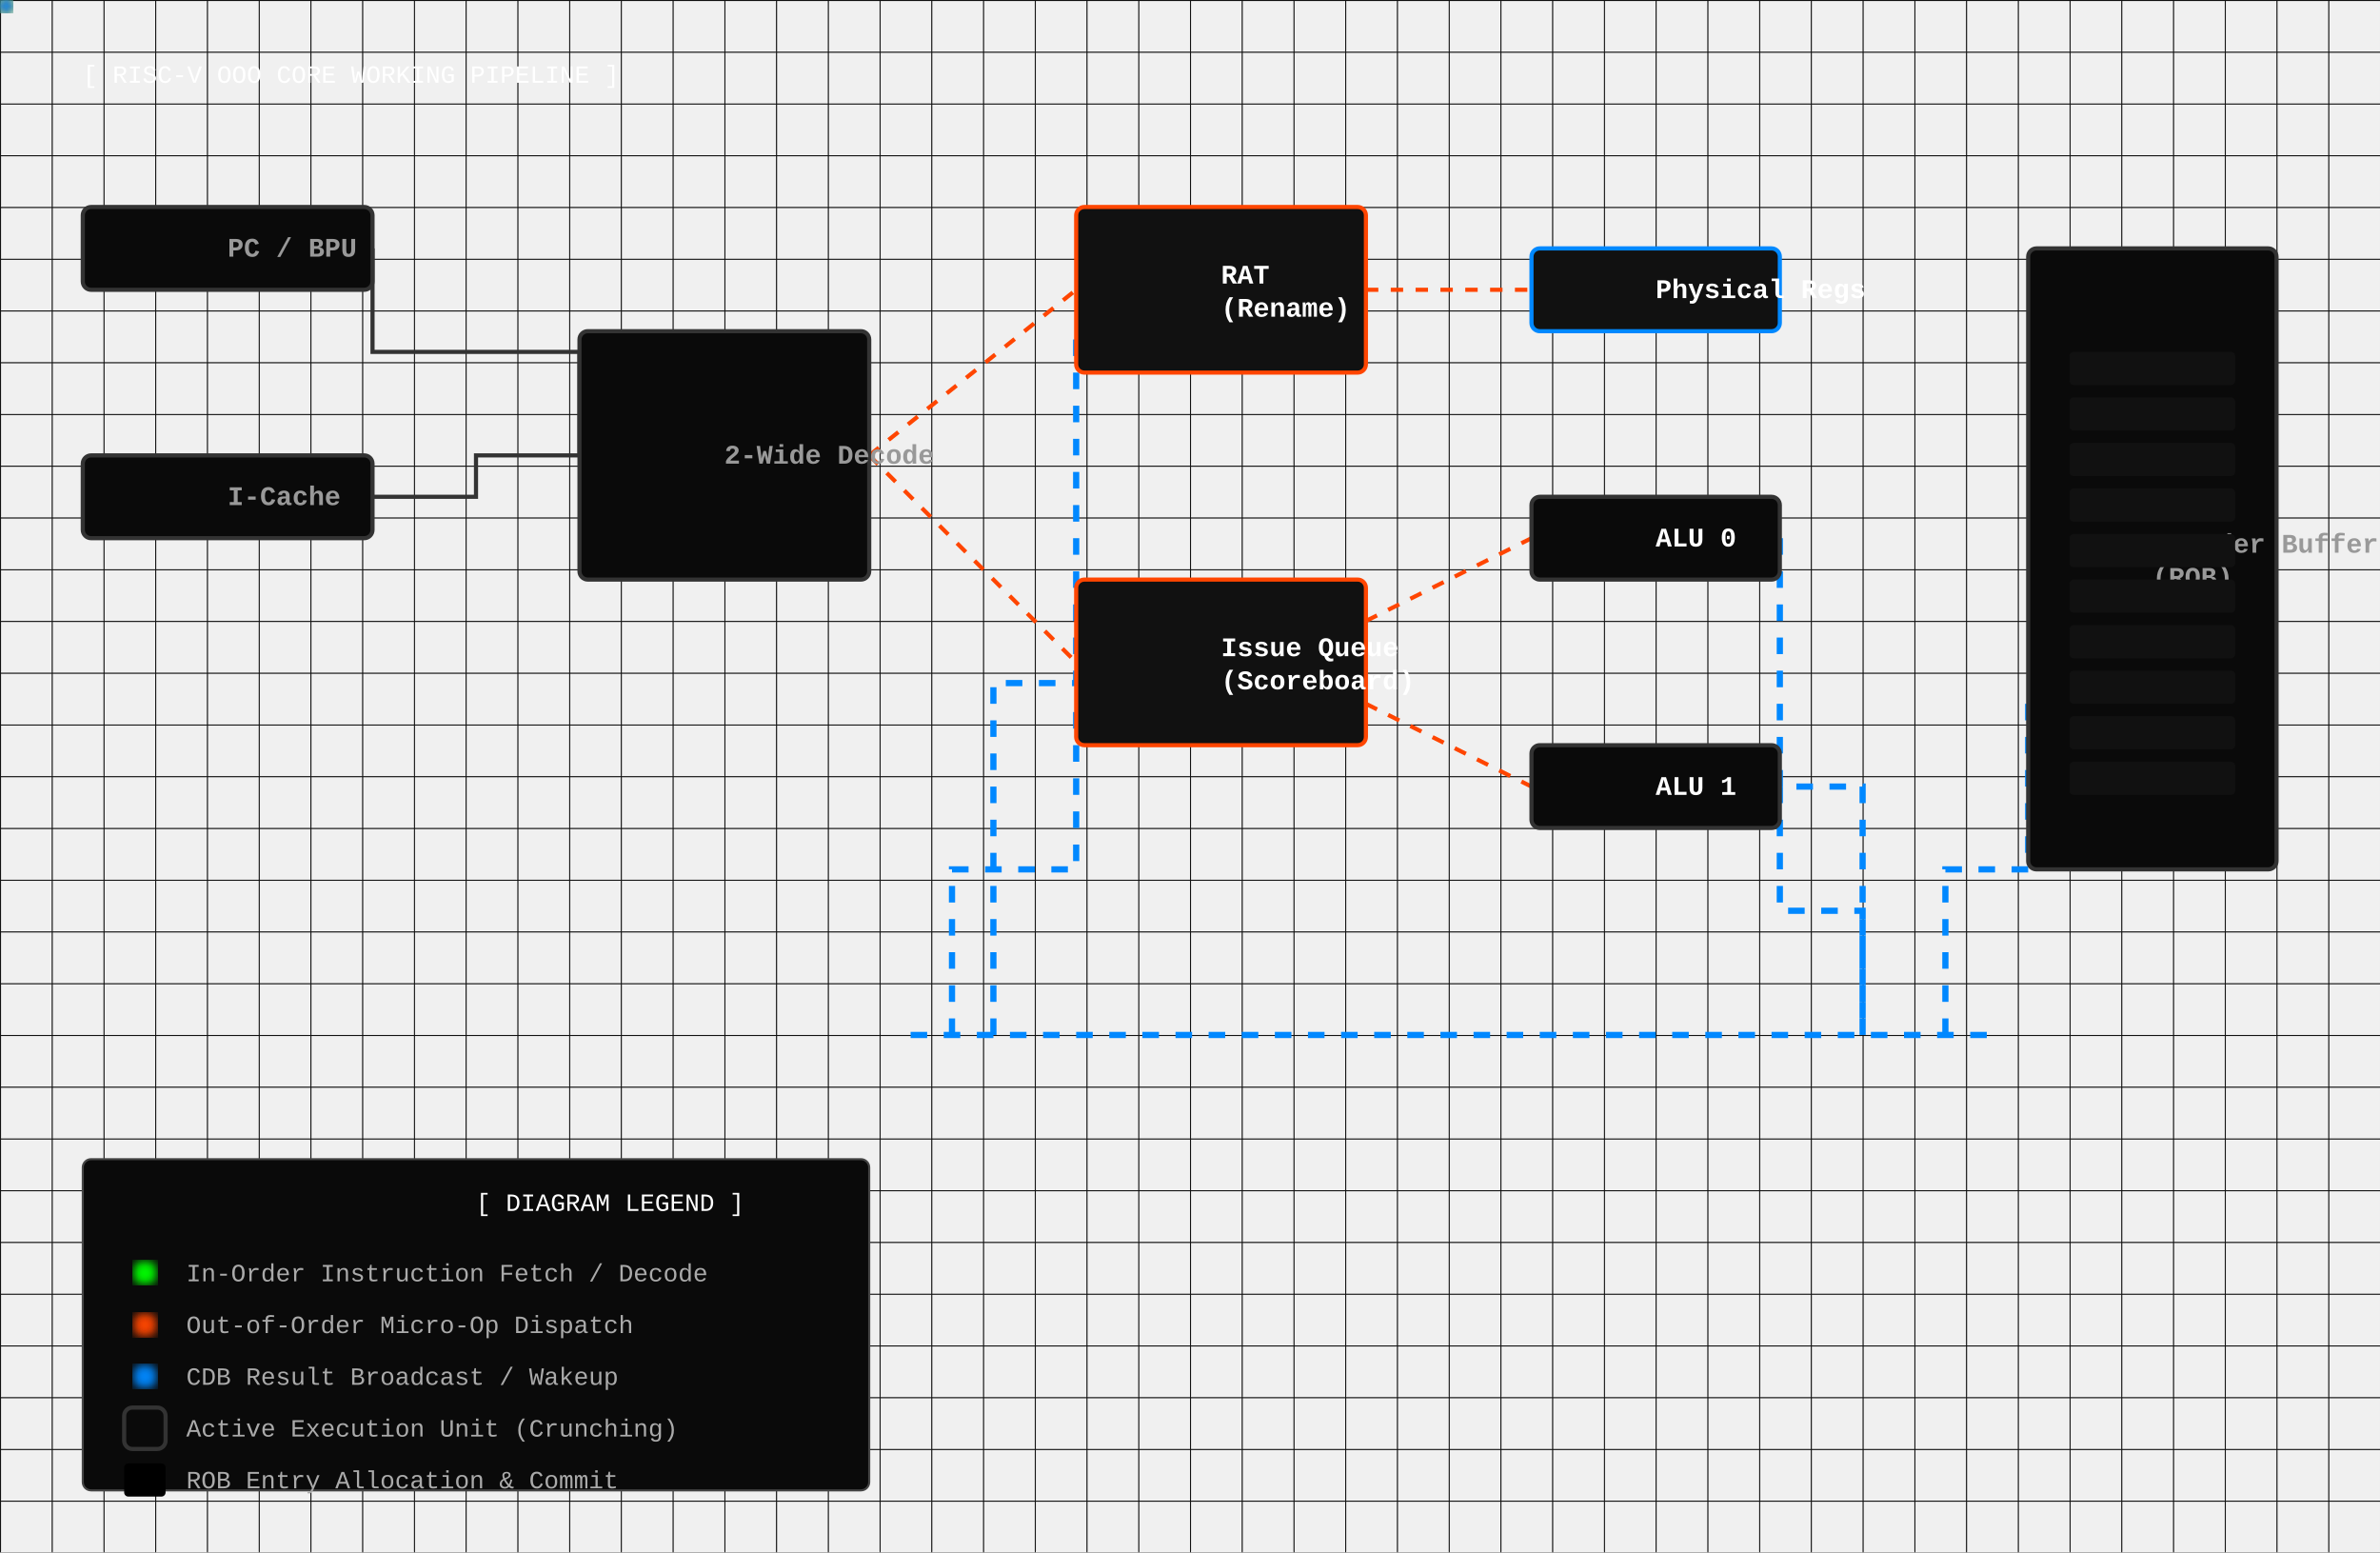
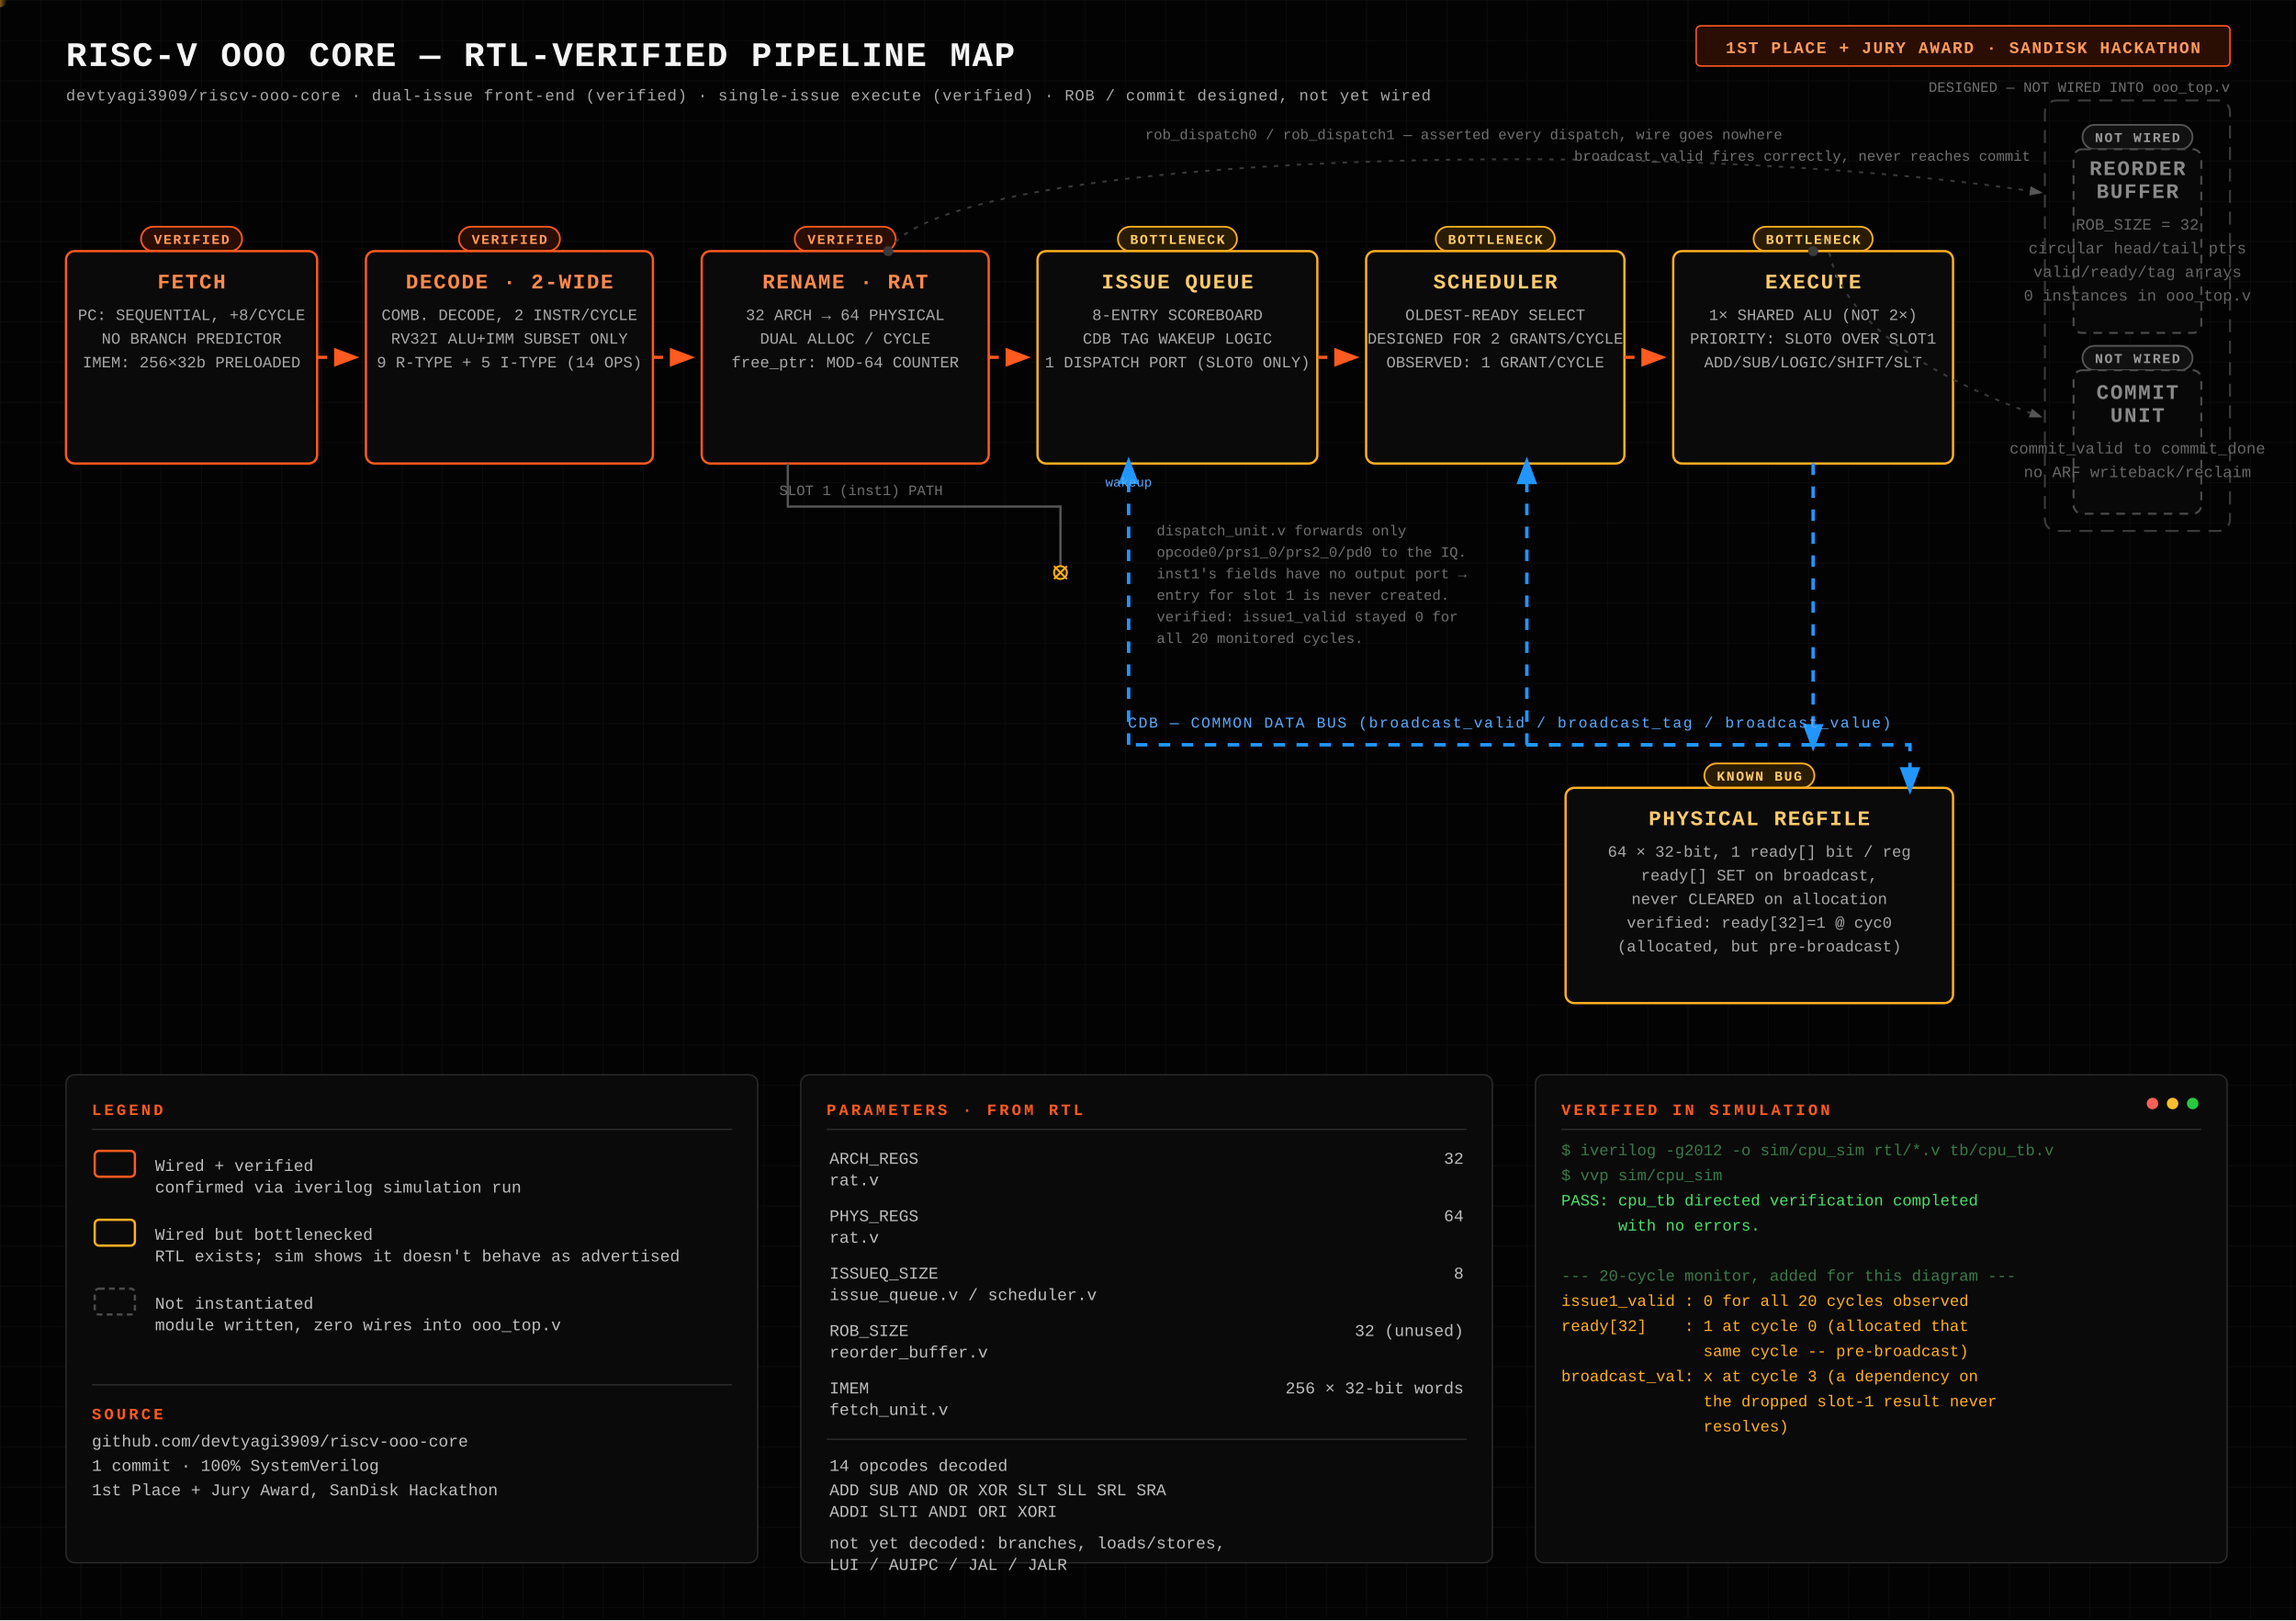
- <svg xmlns="http://www.w3.org/2000/svg" width="1150" height="750" style="background-color: #030303; font-family: 'Space Mono', 'Courier New', monospace;">
+ <svg xmlns="http://www.w3.org/2000/svg" width="1600" height="1129" viewBox="0 0 1600 1129" font-family="'Space Mono','JetBrains Mono','Courier New',monospace">
  <defs>
-     <filter id="glow">
-       <feGaussianBlur stdDeviation="3" result="coloredBlur" />
-       <feMerge>
-         <feMergeNode in_="coloredBlur" />
-         <feMergeNode in_="SourceGraphic" />
-       </feMerge>
-     </filter>
-     <pattern id="grid" width="25" height="25" patternUnits="userSpaceOnUse">
-       <path d="M 25 0 L 0 0 0 25" fill="none" stroke="#111111" stroke_width="1" />
+     <pattern id="grid" width="28" height="28" patternUnits="userSpaceOnUse">
+       <path d="M28 0 L0 0 0 28" fill="none" stroke="#0d0d0d" stroke-width="1" />
    </pattern>
+     <marker id="arrO" markerWidth="8" markerHeight="8" refX="6" refY="3" orient="auto">
+       <path d="M0,0 L0,6 L8,3 z" fill="#ff5a1f" />
+     </marker>
+     <marker id="arrB" markerWidth="8" markerHeight="8" refX="6" refY="3" orient="auto">
+       <path d="M0,0 L0,6 L8,3 z" fill="#2196ff" />
+     </marker>
+     <marker id="arrDim" markerWidth="7" markerHeight="7" refX="5" refY="2.5" orient="auto">
+       <path d="M0,0 L0,5 L7,2.5 z" fill="#555" />
+     </marker>
+     <linearGradient id="fade" x1="0" y1="0" x2="1" y2="0">
+       <stop offset="0%" stop-color="#ffb020" stop-opacity="1" />
+       <stop offset="100%" stop-color="#ffb020" stop-opacity="0" />
+     </linearGradient>
  </defs>
-   <rect width="100%" height="100%" fill="url(#grid)" />
+   <rect width="1600" height="1129" fill="#030303" />
+   <rect width="1600" height="1129" fill="url(#grid)" />
  <style>
-         .wire { stroke: #333; stroke-width: 2; fill: none; }
-         .wire-active { stroke: #ff4500; stroke-width: 2; fill: none; stroke-dasharray: 6 6; animation: flow 1.2s linear infinite; }
-         .wire-bus { stroke: #0088ff; stroke-width: 3; fill: none; stroke-dasharray: 8 8; animation: flow-bus 0.8s linear infinite; }
-         @keyframes flow { to { stroke-dashoffset: -12; } }
-         @keyframes flow-bus { to { stroke-dashoffset: -16; } }
-         
-         .box { fill: #0a0a0a; stroke: #333; stroke-width: 2; rx: 4; }
-         .box-highlight { fill: #111; stroke: #ff4500; stroke-width: 2; rx: 4; }
-         .box-blue { fill: #111; stroke: #0088ff; stroke-width: 2; rx: 4; }
-         
-         .text { fill: #999; font-size: 13px; font-weight: bold; }
-         .text-hl { fill: #fff; font-size: 13px; font-weight: bold; }
-         
-         /* Blinking logic for execution */
-         .exec-flash { animation: exec 1.5s infinite; }
-         @keyframes exec { 
-             0%, 20% { fill: #111; stroke: #333; }
-             25%, 75% { fill: #3a1000; stroke: #ff4500; }
-             80%, 100% { fill: #111; stroke: #333; }
-         }
-         
-         .rob-fill { animation: robf 3s infinite; }
-         @keyframes robf {
-             0% { fill: #111; }
-             20% { fill: #00aa00; }
-             80% { fill: #00aa00; }
-             100% { fill: #111; }
-         }
-         
-         /* Moving packets */
-         .packet-green { fill: #00ff00; filter: url(#glow); }
-         .packet-red { fill: #ff4500; filter: url(#glow); }
-         .packet-blue { fill: #0088ff; filter: url(#glow); }
-     </style>
-   <path d="M 180 120 L 180 170.0 L 280 170.0 L 280 220" class="wire" />
-   <path d="M 180 240 L 230.0 240 L 230.0 220 L 280 220" class="wire" />
-   <path d="M 420 220 L 520 140" class="wire-active" />
-   <path d="M 420 220 L 520 320" class="wire-active" />
-   <path d="M 660 140 L 740 140" class="wire-active" />
-   <path d="M 660 300 L 740 260" class="wire-active" />
-   <path d="M 660 340 L 740 380" class="wire-active" />
-   <path d="M 860 260 L 860 380.0 L 900 380.0 L 900 500" class="wire-bus" />
-   <path d="M 860 380 L 860 440.0 L 900 440.0 L 900 500" class="wire-bus" />
-   <path d="M 440 500 L 960 500" class="wire-bus" />
-   <path d="M 940 500 L 940 420.0 L 980 420.0 L 980 340" class="wire-bus" />
-   <path d="M 460 500 L 460 420.0 L 520 420.0 L 520 340" class="wire-bus" />
-   <path d="M 480 500 L 480 330.0 L 520 330.0 L 520 160" class="wire-bus" />
-   <rect x="40" y="100" width="140" height="40" class="box" />
-   <text x="110.0" y="124.0" text_anchor="middle" class="text">PC / BPU</text>
-   <rect x="40" y="220" width="140" height="40" class="box" />
-   <text x="110.0" y="244.0" text_anchor="middle" class="text">I-Cache</text>
-   <rect x="280" y="160" width="140" height="120" class="box" />
-   <text x="350.0" y="224.0" text_anchor="middle" class="text">2-Wide Decode</text>
-   <rect x="520" y="100" width="140" height="80" class="box-highlight" />
-   <text x="590.0" y="137.0" text_anchor="middle" class="text-hl">RAT</text>
-   <text x="590.0" y="153.0" text_anchor="middle" class="text-hl">(Rename)</text>
-   <rect x="520" y="280" width="140" height="80" class="box-highlight" />
-   <text x="590.0" y="317.0" text_anchor="middle" class="text-hl">Issue Queue</text>
-   <text x="590.0" y="333.0" text_anchor="middle" class="text-hl">(Scoreboard)</text>
-   <rect x="740" y="120" width="120" height="40" class="box-blue" />
-   <text x="800.0" y="144.0" text_anchor="middle" class="text-hl">Physical Regs</text>
-   <rect x="740" y="240" width="120" height="40" class="box exec-flash" />
-   <text x="800.0" y="264.0" text_anchor="middle" class="text-hl">ALU 0</text>
-   <rect x="740" y="360" width="120" height="40" class="box exec-flash" />
-   <text x="800.0" y="384.0" text_anchor="middle" class="text-hl">ALU 1</text>
-   <rect x="980" y="120" width="120" height="300" class="box" />
-   <text x="1040.0" y="267.0" text_anchor="middle" class="text">Reorder Buffer</text>
-   <text x="1040.0" y="283.0" text_anchor="middle" class="text">(ROB)</text>
-   <rect x="1000" y="170" width="80" height="16" fill="#111" rx="2" />
-   <rect x="1000" y="192" width="80" height="16" fill="#111" rx="2" />
-   <rect x="1000" y="214" width="80" height="16" fill="#111" rx="2" />
-   <rect x="1000" y="236" width="80" height="16" fill="#111" rx="2" />
-   <rect x="1000" y="258" width="80" height="16" fill="#111" rx="2" class="rob-fill" style="animation-delay: 0.8s" />
-   <rect x="1000" y="280" width="80" height="16" fill="#111" rx="2" class="rob-fill" style="animation-delay: 1.0s" />
-   <rect x="1000" y="302" width="80" height="16" fill="#111" rx="2" class="rob-fill" style="animation-delay: 1.2s" />
-   <rect x="1000" y="324" width="80" height="16" fill="#111" rx="2" class="rob-fill" style="animation-delay: 1.4s" />
-   <rect x="1000" y="346" width="80" height="16" fill="#111" rx="2" />
-   <rect x="1000" y="368" width="80" height="16" fill="#111" rx="2" />
-   <circle r="5" class="packet-green">
-     <animateMotion path="M 110 140 L 110 220" dur="1.2s" repeatCount="indefinite" />
+   .stage-verified rect.body { fill:#0a0a0a; stroke:#ff5a1f; stroke-width:1.6; }
+   .stage-warn rect.body     { fill:#0a0a0a; stroke:#ffb020; stroke-width:1.6; }
+   .stage-dead rect.body     { fill:#080808; stroke:#4a4a4a; stroke-width:1.4; stroke-dasharray:6 5; }
+   .lbl-title-o { fill:#ff8a4c; font-size:14.5px; font-weight:700; letter-spacing:1px; }
+   .lbl-title-w { fill:#ffcb6b; font-size:14.5px; font-weight:700; letter-spacing:1px; }
+   .lbl-title-d { fill:#8a8a8a; font-size:14.5px; font-weight:700; letter-spacing:1px; }
+   .lbl-sub  { fill:#a8a8a8; font-size:11px; }
+   .lbl-sub-dim { fill:#666; font-size:11px; }
+   .chip-ok   { fill:#2a0e04; stroke:#ff5a1f; }
+   .chip-warn { fill:#2a1c00; stroke:#ffb020; }
+   .chip-dead { fill:#111; stroke:#555; }
+   .chip-txt-ok   { fill:#ff9a5c; font-size:9.5px; font-weight:700; letter-spacing:1px; }
+   .chip-txt-warn { fill:#ffcb6b; font-size:9.5px; font-weight:700; letter-spacing:1px; }
+   .chip-txt-dead { fill:#999; font-size:9.5px; font-weight:700; letter-spacing:1px; }
+   .wire-o { stroke:#ff5a1f; stroke-width:2.2; fill:none; }
+   .wire-b { stroke:#2196ff; stroke-width:2.4; fill:none; }
+   .wire-dim { stroke:#555; stroke-width:1.6; fill:none; }
+   .flow-o { stroke-dasharray:7 7; animation:flowO 1s linear infinite; }
+   .flow-b { stroke-dasharray:8 8; animation:flowB 0.85s linear infinite; }
+   @keyframes flowO { to { stroke-dashoffset:-14; } }
+   @keyframes flowB { to { stroke-dashoffset:-16; } }
+   .pulse-warn { animation: pulseWarn 2.4s ease-in-out infinite; }
+   @keyframes pulseWarn { 0%,100% { opacity:0.4; } 50% { opacity:1; } }
+   .exec-flash rect.execbg { animation: execflash 1.7s ease-in-out infinite; }
+   @keyframes execflash { 0%,15% { fill:#0a0a0a; } 45%,65% { fill:#2a1000; } 90%,100% { fill:#0a0a0a; } }
+   .term-txt { fill:#4ce06a; font-size:11px; }
+   .term-txt-dim { fill:#3a7a48; font-size:11px; }
+   .term-txt-warn { fill:#ffb020; font-size:11px; }
+   .panel-hdr { fill:#ff5a1f; font-size:11px; font-weight:700; letter-spacing:2px; }
+   .panel-bg { fill:#0a0a0a; stroke:#2a2a2a; stroke-width:1; }
+   .legend-txt { fill:#bdbdbd; font-size:11.5px; }
+   .footnote { fill:#707070; font-size:10px; }
+ </style>
+   <text x="46" y="46" fill="#f5f5f5" font-size="24" font-weight="700" letter-spacing="1px">RISC-V OOO CORE — RTL-VERIFIED PIPELINE MAP</text>
+   <text x="46" y="70" class="lbl-sub" letter-spacing="0.5px">devtyagi3909/riscv-ooo-core · dual-issue front-end (verified) · single-issue execute (verified) · ROB / commit designed, not yet wired</text>
+   <rect x="1182" y="18" width="372" height="28" rx="3" fill="#2a0e04" stroke="#ff5a1f" stroke-width="1" />
+   <text x="1368.0" y="37" text-anchor="middle" fill="#ff9a5c" font-size="11.5" font-weight="700" letter-spacing="1px">1ST PLACE + JURY AWARD · SANDISK HACKATHON</text>
+   <g class="stage-verified">
+     <rect x="98.3" y="158.0" width="70.4" height="17" rx="8.5" class="chip-ok" stroke-width="1.2" />
+     <text x="133.5" y="170.0" text-anchor="middle" class="chip-txt-ok">VERIFIED</text>
+     <rect class="body" x="46" y="175" width="175" height="148" rx="6" />
+     <text x="133.5" y="201" text-anchor="middle" class="lbl-title-o">FETCH</text>
+     <text x="133.5" y="223.0" text-anchor="middle" class="lbl-sub">PC: SEQUENTIAL, +8/CYCLE</text>
+     <text x="133.5" y="239.5" text-anchor="middle" class="lbl-sub">NO BRANCH PREDICTOR</text>
+     <text x="133.5" y="256.0" text-anchor="middle" class="lbl-sub">IMEM: 256×32b PRELOADED</text>
+   </g>
+   <g class="stage-verified">
+     <rect x="319.8" y="158.0" width="70.4" height="17" rx="8.5" class="chip-ok" stroke-width="1.2" />
+     <text x="355.0" y="170.0" text-anchor="middle" class="chip-txt-ok">VERIFIED</text>
+     <rect class="body" x="255" y="175" width="200" height="148" rx="6" />
+     <text x="355.0" y="201" text-anchor="middle" class="lbl-title-o">DECODE · 2-WIDE</text>
+     <text x="355.0" y="223.0" text-anchor="middle" class="lbl-sub">COMB. DECODE, 2 INSTR/CYCLE</text>
+     <text x="355.0" y="239.5" text-anchor="middle" class="lbl-sub">RV32I ALU+IMM SUBSET ONLY</text>
+     <text x="355.0" y="256.0" text-anchor="middle" class="lbl-sub">9 R-TYPE + 5 I-TYPE (14 OPS)</text>
+   </g>
+   <g class="stage-verified">
+     <rect x="553.8" y="158.0" width="70.4" height="17" rx="8.5" class="chip-ok" stroke-width="1.2" />
+     <text x="589.0" y="170.0" text-anchor="middle" class="chip-txt-ok">VERIFIED</text>
+     <rect class="body" x="489" y="175" width="200" height="148" rx="6" />
+     <text x="589.0" y="201" text-anchor="middle" class="lbl-title-o">RENAME · RAT</text>
+     <text x="589.0" y="223.0" text-anchor="middle" class="lbl-sub">32 ARCH → 64 PHYSICAL</text>
+     <text x="589.0" y="239.5" text-anchor="middle" class="lbl-sub">DUAL ALLOC / CYCLE</text>
+     <text x="589.0" y="256.0" text-anchor="middle" class="lbl-sub">free_ptr: MOD-64 COUNTER</text>
+   </g>
+   <g class="stage-warn">
+     <rect x="779.0" y="158.0" width="83.0" height="17" rx="8.5" class="chip-warn" stroke-width="1.2" />
+     <text x="820.5" y="170.0" text-anchor="middle" class="chip-txt-warn">BOTTLENECK</text>
+     <rect class="body" x="723" y="175" width="195" height="148" rx="6" />
+     <text x="820.5" y="201" text-anchor="middle" class="lbl-title-w">ISSUE QUEUE</text>
+     <text x="820.5" y="223.0" text-anchor="middle" class="lbl-sub">8-ENTRY SCOREBOARD</text>
+     <text x="820.5" y="239.5" text-anchor="middle" class="lbl-sub">CDB TAG WAKEUP LOGIC</text>
+     <text x="820.5" y="256.0" text-anchor="middle" class="lbl-sub">1 DISPATCH PORT (SLOT0 ONLY)</text>
+   </g>
+   <g class="stage-warn">
+     <rect x="1000.5" y="158.0" width="83.0" height="17" rx="8.5" class="chip-warn" stroke-width="1.2" />
+     <text x="1042.0" y="170.0" text-anchor="middle" class="chip-txt-warn">BOTTLENECK</text>
+     <rect class="body" x="952" y="175" width="180" height="148" rx="6" />
+     <text x="1042.0" y="201" text-anchor="middle" class="lbl-title-w">SCHEDULER</text>
+     <text x="1042.0" y="223.0" text-anchor="middle" class="lbl-sub">OLDEST-READY SELECT</text>
+     <text x="1042.0" y="239.5" text-anchor="middle" class="lbl-sub">DESIGNED FOR 2 GRANTS/CYCLE</text>
+     <text x="1042.0" y="256.0" text-anchor="middle" class="lbl-sub">OBSERVED: 1 GRANT/CYCLE</text>
+   </g>
+   <g class="stage-warn exec-flash">
+     <rect x="1222.0" y="158.0" width="83.0" height="17" rx="8.5" class="chip-warn" stroke-width="1.2" />
+     <text x="1263.5" y="170.0" text-anchor="middle" class="chip-txt-warn">BOTTLENECK</text>
+     <rect class="body execbg" x="1166" y="175" width="195" height="148" rx="6" />
+     <text x="1263.5" y="201" text-anchor="middle" class="lbl-title-w">EXECUTE</text>
+     <text x="1263.5" y="223.0" text-anchor="middle" class="lbl-sub">1× SHARED ALU (NOT 2×)</text>
+     <text x="1263.5" y="239.5" text-anchor="middle" class="lbl-sub">PRIORITY: SLOT0 OVER SLOT1</text>
+     <text x="1263.5" y="256.0" text-anchor="middle" class="lbl-sub">ADD/SUB/LOGIC/SHIFT/SLT</text>
+   </g>
+   <path d="M221,249.0 L246,249.0" class="wire-o flow-o" marker-end="url(#arrO)" />
+   <path d="M455,249.0 L480,249.0" class="wire-o flow-o" marker-end="url(#arrO)" />
+   <path d="M689,249.0 L714,249.0" class="wire-o flow-o" marker-end="url(#arrO)" />
+   <path d="M918,249.0 L943,249.0" class="wire-o flow-o" marker-end="url(#arrO)" />
+   <path d="M1132,249.0 L1157,249.0" class="wire-o flow-o" marker-end="url(#arrO)" />
+   <rect x="1425" y="70" width="129" height="300" rx="8" fill="none" stroke="#3a3a3a" stroke-width="1.4" stroke-dasharray="9 6" />
+   <text x="1554" y="64" text-anchor="end" class="footnote">DESIGNED — NOT WIRED INTO ooo_top.v</text>
+   <g class="stage-dead">
+     <rect x="1451.2" y="87.0" width="76.7" height="17" rx="8.5" class="chip-dead" stroke-width="1.2" />
+     <text x="1489.5" y="99.0" text-anchor="middle" class="chip-txt-dead">NOT WIRED</text>
+     <rect class="body" x="1445" y="104" width="89" height="128" rx="6" />
+     <text x="1489.5" y="122" text-anchor="middle" class="lbl-title-d">REORDER</text>
+     <text x="1489.5" y="138" text-anchor="middle" class="lbl-title-d">BUFFER</text>
+     <text x="1489.5" y="160.0" text-anchor="middle" class="lbl-sub-dim">ROB_SIZE = 32</text>
+     <text x="1489.5" y="176.5" text-anchor="middle" class="lbl-sub-dim">circular head/tail ptrs</text>
+     <text x="1489.5" y="193.0" text-anchor="middle" class="lbl-sub-dim">valid/ready/tag arrays</text>
+     <text x="1489.5" y="209.5" text-anchor="middle" class="lbl-sub-dim">0 instances in ooo_top.v</text>
+   </g>
+   <g class="stage-dead">
+     <rect x="1451.2" y="241.0" width="76.7" height="17" rx="8.5" class="chip-dead" stroke-width="1.2" />
+     <text x="1489.5" y="253.0" text-anchor="middle" class="chip-txt-dead">NOT WIRED</text>
+     <rect class="body" x="1445" y="258" width="89" height="100" rx="6" />
+     <text x="1489.5" y="278" text-anchor="middle" class="lbl-title-d">COMMIT</text>
+     <text x="1489.5" y="294" text-anchor="middle" class="lbl-title-d">UNIT</text>
+     <text x="1489.5" y="316.0" text-anchor="middle" class="lbl-sub-dim">commit_valid to commit_done</text>
+     <text x="1489.5" y="332.5" text-anchor="middle" class="lbl-sub-dim">no ARF writeback/reclaim</text>
+   </g>
+   <path d="M619.0,175 C 659.0,105 1161,94 1421,134" fill="none" stroke="#3a3a3a" stroke-width="1.3" stroke-dasharray="3 5" marker-end="url(#arrDim)" />
+   <circle cx="619.0" cy="175" r="3.5" fill="#3a3a3a" />
+   <text x="1020.0" y="97" text-anchor="middle" class="footnote">rob_dispatch0 / rob_dispatch1 — asserted every dispatch, wire goes nowhere</text>
+   <path d="M1263.5,175 C 1293.5,137 1225,220 1421,290" fill="none" stroke="#3a3a3a" stroke-width="1.3" stroke-dasharray="3 5" marker-end="url(#arrDim)" />
+   <circle cx="1263.5" cy="175" r="3.5" fill="#3a3a3a" />
+   <text x="1415" y="112" text-anchor="end" class="footnote">broadcast_valid fires correctly, never reaches commit</text>
+   <path d="M549.0,323 L549.0,353 L739.0,353 L739.0,399" class="wire-dim" fill="none" />
+   <circle r="5" fill="url(#fade)">
+     <animateMotion path="M549.0,323 L549.0,353 L739.0,353 L739.0,399" dur="1.7s" repeatCount="indefinite" keyPoints="0;0.7;1" keyTimes="0;0.7;1" calcMode="linear" />
+     <animate attributeName="opacity" values="1;1;0" keyTimes="0;0.5;0.72" dur="1.7s" repeatCount="indefinite" />
  </circle>
-   <circle r="5" class="packet-green">
-     <animateMotion path="M 180 240 L 280 220" dur="1.2s" repeatCount="indefinite" />
-   </circle>
-   <circle r="5" class="packet-red">
-     <animateMotion path="M 420 220 L 520 320" dur="1s" repeatCount="indefinite" />
-   </circle>
-   <circle r="5" class="packet-red">
-     <animateMotion path="M 660 300 L 740 260" dur="0.8s" repeatCount="indefinite" />
-   </circle>
-   <circle r="5" class="packet-blue">
-     <animateMotion path="M 860 380 L 900 380 L 900 500" dur="1s" repeatCount="indefinite" />
-   </circle>
-   <circle r="5" class="packet-blue">
-     <animateMotion path="M 900 500 L 940 500 L 940 340 L 980 340" dur="1.2s" repeatCount="indefinite" />
-   </circle>
-   <circle r="5" class="packet-blue">
-     <animateMotion path="M 520 500 L 460 500 L 460 340 L 520 340" dur="1.2s" repeatCount="indefinite" />
-   </circle>
-   <rect x="40" y="560" width="380" height="160" fill="#0a0a0a" stroke="#444" stroke_width="2" rx="4" />
-   <text x="230" y="585" fill="#fff" font_size="14" font_weight="bold" text_anchor="middle">[ DIAGRAM LEGEND ]</text>
-   <circle cx="70" cy="615" r="5" class="packet-green" />
-   <text x="90" y="619" fill="#aaa" font_size="12" font_weight="bold">In-Order Instruction Fetch / Decode</text>
-   <circle cx="70" cy="640" r="5" class="packet-red" />
-   <text x="90" y="644" fill="#aaa" font_size="12" font_weight="bold">Out-of-Order Micro-Op Dispatch</text>
-   <circle cx="70" cy="665" r="5" class="packet-blue" />
-   <text x="90" y="669" fill="#aaa" font_size="12" font_weight="bold">CDB Result Broadcast / Wakeup</text>
-   <rect x="60" y="680" width="20" height="20" rx="2" class="box exec-flash" />
-   <text x="90" y="694" fill="#aaa" font_size="12" font_weight="bold">Active Execution Unit (Crunching)</text>
-   <rect x="60" y="707" width="20" height="16" rx="2" class="rob-fill" />
-   <text x="90" y="719" fill="#aaa" font_size="12" font_weight="bold">ROB Entry Allocation &amp; Commit</text>
-   <text x="40" y="40" fill="#fff" font_size="18" font_weight="bold">[ RISC-V OOO CORE WORKING PIPELINE ]</text>
+   <circle cx="739.0" cy="399" r="4.5" fill="#241a00" stroke="#ffb020" stroke-width="1.3" />
+   <line x1="734.5" y1="394.5" x2="743.5" y2="403.5" stroke="#ffb020" stroke-width="1.3" />
+   <line x1="734.5" y1="403.5" x2="743.5" y2="394.5" stroke="#ffb020" stroke-width="1.3" />
+   <text x="543.0" y="345" class="footnote pulse-warn" text-anchor="start">SLOT 1 (inst1) PATH</text>
+   <text x="806.0" y="373" class="footnote pulse-warn" text-anchor="start">dispatch_unit.v forwards only</text>
+   <text x="806.0" y="388" class="footnote pulse-warn" text-anchor="start">opcode0/prs1_0/prs2_0/pd0 to the IQ.</text>
+   <text x="806.0" y="403" class="footnote pulse-warn" text-anchor="start">inst1's fields have no output port →</text>
+   <text x="806.0" y="418" class="footnote pulse-warn" text-anchor="start">entry for slot 1 is never created.</text>
+   <text x="806.0" y="433" class="footnote pulse-warn" text-anchor="start">verified: issue1_valid stayed 0 for</text>
+   <text x="806.0" y="448" class="footnote pulse-warn" text-anchor="start">all 20 monitored cycles.</text>
+   <g class="stage-warn">
+     <rect x="1187.7" y="532.0" width="76.7" height="17" rx="8.5" class="chip-warn" stroke-width="1.2" />
+     <text x="1226.0" y="544.0" text-anchor="middle" class="chip-txt-warn">KNOWN BUG</text>
+     <rect class="body" x="1091" y="549" width="270" height="150" rx="6" />
+     <text x="1226.0" y="575" text-anchor="middle" class="lbl-title-w">PHYSICAL REGFILE</text>
+     <text x="1226.0" y="597.0" text-anchor="middle" class="lbl-sub">64 × 32-bit, 1 ready[] bit / reg</text>
+     <text x="1226.0" y="613.5" text-anchor="middle" class="lbl-sub">ready[] SET on broadcast,</text>
+     <text x="1226.0" y="630.0" text-anchor="middle" class="lbl-sub">never CLEARED on allocation</text>
+     <text x="1226.0" y="646.5" text-anchor="middle" class="lbl-sub">verified: ready[32]=1 @ cyc0</text>
+     <text x="1226.0" y="663.0" text-anchor="middle" class="lbl-sub">(allocated, but pre-broadcast)</text>
+   </g>
+   <path d="M1263.5,323 L1263.5,519" class="wire-b flow-b" marker-end="url(#arrB)" />
+   <path d="M1263.5,519 L786.5,519" class="wire-b flow-b" />
+   <text x="1052.0" y="507" text-anchor="middle" fill="#5aa9ff" font-size="10.5px" letter-spacing="1px">CDB — COMMON DATA BUS  (broadcast_valid / broadcast_tag / broadcast_value)</text>
+   <path d="M786.5,519 L786.5,323" class="wire-b flow-b" marker-end="url(#arrB)" />
+   <path d="M1064.0,519 L1064.0,323" class="wire-b flow-b" marker-end="url(#arrB)" />
+   <path d="M1263.5,519 L1064.0,519" class="wire-b flow-b" />
+   <path d="M1263.5,519 L1331,519 L1331,549" class="wire-b flow-b" marker-end="url(#arrB)" />
+   <text x="786.5" y="339" text-anchor="middle" fill="#5aa9ff" font-size="9px">wakeup</text>
+   <rect x="46" y="749" width="482" height="340" rx="6" class="panel-bg" />
+   <text x="64" y="777" class="panel-hdr">LEGEND</text>
+   <line x1="64" y1="787" x2="510" y2="787" stroke="#2a2a2a" stroke-width="1" />
+   <rect x="66" y="802" width="28" height="18" rx="3" fill="#0a0a0a" stroke="#ff5a1f" stroke-width="1.6" />
+   <text x="108" y="816" class="legend-txt">Wired + verified</text>
+   <text x="108" y="831" class="legend-txt" fill="#777" font-size="10px">confirmed via iverilog simulation run</text>
+   <rect x="66" y="850" width="28" height="18" rx="3" fill="#0a0a0a" stroke="#ffb020" stroke-width="1.6" />
+   <text x="108" y="864" class="legend-txt">Wired but bottlenecked</text>
+   <text x="108" y="879" class="legend-txt" fill="#777" font-size="10px">RTL exists; sim shows it doesn't behave as advertised</text>
+   <rect x="66" y="898" width="28" height="18" rx="3" fill="#0a0a0a" stroke="#4a4a4a" stroke-width="1.6" stroke-dasharray="4 3" />
+   <text x="108" y="912" class="legend-txt">Not instantiated</text>
+   <text x="108" y="927" class="legend-txt" fill="#777" font-size="10px">module written, zero wires into ooo_top.v</text>
+   <line x1="64" y1="965" x2="510" y2="965" stroke="#2a2a2a" stroke-width="1" />
+   <text x="64" y="989" class="panel-hdr" font-size="10px">SOURCE</text>
+   <text x="64" y="1008" class="legend-txt" fill="#888">github.com/devtyagi3909/riscv-ooo-core</text>
+   <text x="64" y="1025" class="legend-txt" fill="#888">1 commit · 100% SystemVerilog</text>
+   <text x="64" y="1042" class="legend-txt" fill="#888">1st Place + Jury Award, SanDisk Hackathon</text>
+   <rect x="558" y="749" width="482" height="340" rx="6" class="panel-bg" />
+   <text x="576" y="777" class="panel-hdr">PARAMETERS · FROM RTL</text>
+   <line x1="576" y1="787" x2="1022" y2="787" stroke="#2a2a2a" stroke-width="1" />
+   <text x="578" y="811" class="legend-txt" fill="#ddd">ARCH_REGS</text>
+   <text x="1020" y="811" text-anchor="end" class="legend-txt" fill="#ff9a5c">32</text>
+   <text x="578" y="826" class="legend-txt" fill="#666" font-size="9.5px">rat.v</text>
+   <text x="578" y="851" class="legend-txt" fill="#ddd">PHYS_REGS</text>
+   <text x="1020" y="851" text-anchor="end" class="legend-txt" fill="#ff9a5c">64</text>
+   <text x="578" y="866" class="legend-txt" fill="#666" font-size="9.5px">rat.v</text>
+   <text x="578" y="891" class="legend-txt" fill="#ddd">ISSUEQ_SIZE</text>
+   <text x="1020" y="891" text-anchor="end" class="legend-txt" fill="#ff9a5c">8</text>
+   <text x="578" y="906" class="legend-txt" fill="#666" font-size="9.5px">issue_queue.v / scheduler.v</text>
+   <text x="578" y="931" class="legend-txt" fill="#ddd">ROB_SIZE</text>
+   <text x="1020" y="931" text-anchor="end" class="legend-txt" fill="#ff9a5c">32 (unused)</text>
+   <text x="578" y="946" class="legend-txt" fill="#666" font-size="9.5px">reorder_buffer.v</text>
+   <text x="578" y="971" class="legend-txt" fill="#ddd">IMEM</text>
+   <text x="1020" y="971" text-anchor="end" class="legend-txt" fill="#ff9a5c">256 × 32-bit words</text>
+   <text x="578" y="986" class="legend-txt" fill="#666" font-size="9.5px">fetch_unit.v</text>
+   <line x1="576" y1="1003" x2="1022" y2="1003" stroke="#2a2a2a" stroke-width="1" />
+   <text x="578" y="1025" class="legend-txt" fill="#ddd">14 opcodes decoded</text>
+   <text x="578" y="1042" class="legend-txt" fill="#888" font-size="10px">ADD SUB AND OR XOR SLT SLL SRL SRA</text>
+   <text x="578" y="1057" class="legend-txt" fill="#888" font-size="10px">ADDI SLTI ANDI ORI XORI</text>
+   <text x="578" y="1079" class="legend-txt" fill="#ffb020" font-size="10px">not yet decoded: branches, loads/stores,</text>
+   <text x="578" y="1094" class="legend-txt" fill="#ffb020" font-size="10px">LUI / AUIPC / JAL / JALR</text>
+   <rect x="1070" y="749" width="482" height="340" rx="6" class="panel-bg" />
+   <text x="1088" y="777" class="panel-hdr">VERIFIED IN SIMULATION</text>
+   <line x1="1088" y1="787" x2="1534" y2="787" stroke="#2a2a2a" stroke-width="1" />
+   <circle cx="1500" cy="769" r="4" fill="#ff5f56" />
+   <circle cx="1514" cy="769" r="4" fill="#ffbd2e" />
+   <circle cx="1528" cy="769" r="4" fill="#27c93f" />
+   <text x="1088" y="805" class="term-txt-dim" xml:space="preserve">$ iverilog -g2012 -o sim/cpu_sim rtl/*.v tb/cpu_tb.v</text>
+   <text x="1088" y="822.5" class="term-txt-dim" xml:space="preserve">$ vvp sim/cpu_sim</text>
+   <text x="1088" y="840.0" class="term-txt" xml:space="preserve">PASS: cpu_tb directed verification completed</text>
+   <text x="1088" y="857.5" class="term-txt" xml:space="preserve">      with no errors.</text>
+   <text x="1088" y="875.0" class="term-txt-dim" xml:space="preserve"> </text>
+   <text x="1088" y="892.5" class="term-txt-dim" xml:space="preserve">--- 20-cycle monitor, added for this diagram ---</text>
+   <text x="1088" y="910.0" class="term-txt-warn" xml:space="preserve">issue1_valid : 0 for all 20 cycles observed</text>
+   <text x="1088" y="927.5" class="term-txt-warn" xml:space="preserve">ready[32]    : 1 at cycle 0 (allocated that</text>
+   <text x="1088" y="945.0" class="term-txt-warn" xml:space="preserve">               same cycle -- pre-broadcast)</text>
+   <text x="1088" y="962.5" class="term-txt-warn" xml:space="preserve">broadcast_val: x at cycle 3 (a dependency on</text>
+   <text x="1088" y="980.0" class="term-txt-warn" xml:space="preserve">               the dropped slot-1 result never</text>
+   <text x="1088" y="997.5" class="term-txt-warn" xml:space="preserve">               resolves)</text>
</svg>
